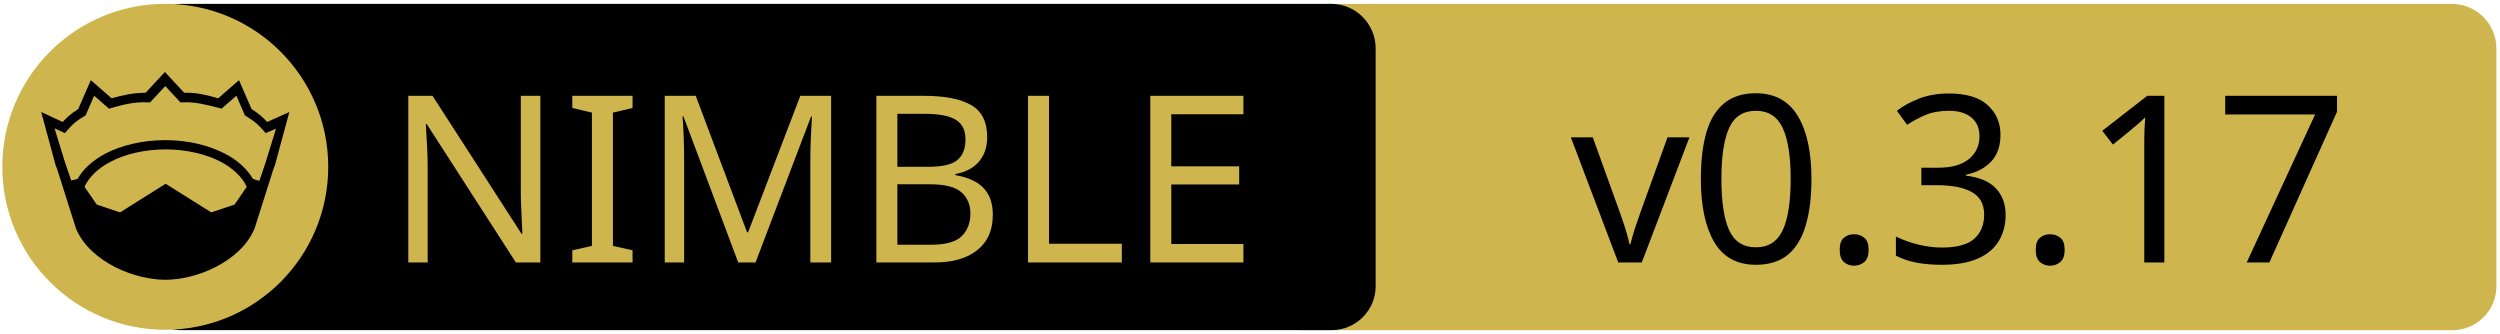
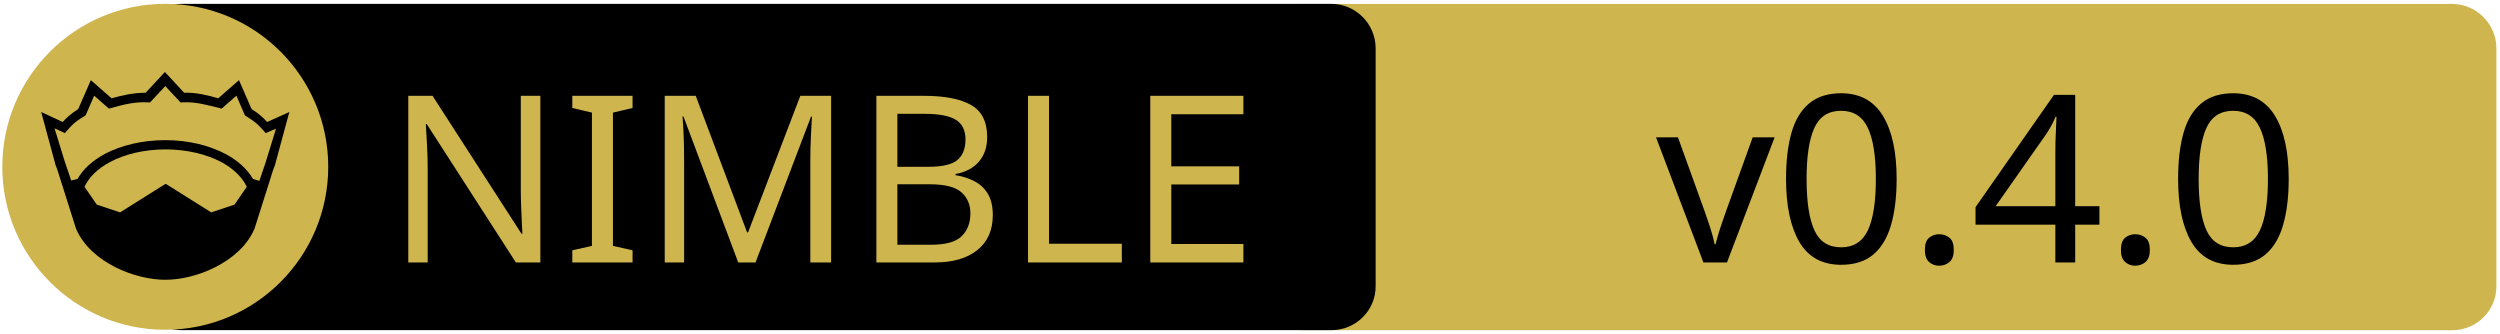
<svg xmlns="http://www.w3.org/2000/svg" xmlns:xlink="http://www.w3.org/1999/xlink" width="675" height="90" xml:space="preserve" version="1.1">
  <a xlink:href="https://github.com/SciNim/datamancer">
    <g>
      <path fill="#CEB54D" id="svg_15" d="m662.123,89.159l-310.5,0c-6.6,0 -12,-5.4 -12,-12l0,-64.1c0,-6.6 5.4,-12 12,-12l310.4,0c6.6,0 12,5.4 12,12l0,64.1c0.1,6.6 -5.3,12 -11.9,12z" />
      <path id="svg_1" d="m359.524,89.139l-310.5,0c-6.6,0 -12,-5.4 -12,-12l0,-64.1c0,-6.6 5.4,-12 12,-12l310.4,0c6.6,0 12,5.4 12,12l0,64.1c0.1,6.6 -5.3,12 -11.9,12z" />
      <rect id="svg_2" fill="none" height="45.9" width="315.3" class="st0" y="24.539" x="60.224" />
      <circle id="svg_4" fill="#CEB54D" r="44" cy="45.039" cx="44.624" class="st1" />
      <g id="XMLID_4_">
        <path id="svg_5" d="m78.124,30.239l-3.9,14.4l-0.4,1l-5.1,16.1c0,0 0,0 0,0c-2,4.7 -6.1,8.1 -10.6,10.4c-4.5,2.3 -9.5,3.4 -13.5,3.4c-4,0 -8.9,-1.1 -13.5,-3.4c-4.5,-2.3 -8.6,-5.7 -10.6,-10.4c0,0 0,0 0,0l-5.1,-16.1l-0.4,-1l-3.9,-14.4l5.8,2.7c0.9,-1 2,-2.1 4.2,-3.5l3.4,-7.8l5.6,4.9c2.9,-0.8 5.8,-1.5 9.2,-1.5l5.2,-5.6l5.2,5.6c3.4,-0.1 6.4,0.7 9.2,1.5l5.6,-4.9l3.4,7.8c2.2,1.4 3.3,2.5 4.2,3.5l6,-2.7z" />
        <g id="XMLID_6_">
          <g id="svg_6">
            <path id="svg_7" fill="#CEB54D" d="m66.624,50.439l-3.3,4.8l-6.3,2.1l-12.1,-7.6c-0.1,-0.1 -0.3,-0.1 -0.4,0l-12.1,7.6l-6.3,-2.1l-3.3,-4.8c1.2,-2.6 3.5,-4.9 6.9,-6.7c3.9,-2.1 9.2,-3.4 15,-3.4c5.7,0 11,1.3 15,3.4c3.3,1.8 5.7,4.1 6.9,6.7z" class="st1" />
          </g>
          <g id="svg_8" />
        </g>
        <g id="XMLID_5_">
          <g id="svg_9">
            <path id="svg_10" fill="#CEB54D" d="m74.524,34.739l-2.8,9.1l-1.7,5l-1.6,-0.5c0,0 -0.1,0 -0.1,0c-1.6,-2.7 -4.2,-5.1 -7.5,-6.8c-4.4,-2.3 -10,-3.7 -16.2,-3.7c-6.2,0 -11.9,1.4 -16.3,3.7c-3.3,1.8 -5.9,4.1 -7.4,6.8c0,0 -0.1,0 -0.1,0l-1.6,0.4l-1.7,-5l-2.8,-9.1l2.8,1.3l0.6,-0.7c1.2,-1.3 1.8,-2.2 4.7,-3.9l0.3,-0.2l2.3,-5.3l4,3.5l0.7,-0.2c3.2,-0.9 6.3,-1.7 9.8,-1.5l0.6,0l4.1,-4.4l4.1,4.4l0.6,0c3.5,-0.2 6.5,0.7 9.8,1.5l0.7,0.2l4,-3.5l2.3,5.3l0.3,0.2c2.9,1.8 3.5,2.6 4.7,3.9l0.6,0.7l2.8,-1.2z" class="st1" />
          </g>
          <g id="svg_11" />
        </g>
      </g>
      <text x="-442" y="-350.021" id="svg_16" font-size="63px" font-family="'PT Sans Caption', 'Tahoma', 'Helvetica Neue Medium', 'PT Sans', sans-serif" fill="#CEB54D" class="st1 st2 st3" transform="matrix(1 0 0 1 546.13 420.879)">NIMBLE</text>
-       <text x="-122.0" y="-350.012" id="svg_17" font-size="63.012px" font-family="'PT Sans Caption', 'Tahoma', 'Helvetica Neue Medium', 'PT Sans', sans-serif" fill="#000000" class="st1 st2 st3" transform="matrix(1 0 0 1 546.13 420.879)">v0.3.17</text>
+       <text x="-99.0" y="-350.012" id="svg_17" font-size="63.012px" font-family="'PT Sans Caption', 'Tahoma', 'Helvetica Neue Medium', 'PT Sans', sans-serif" fill="#000000" class="st1 st2 st3" transform="matrix(1 0 0 1 546.13 420.879)">v0.4.0</text>
    </g>
  </a>
</svg>
